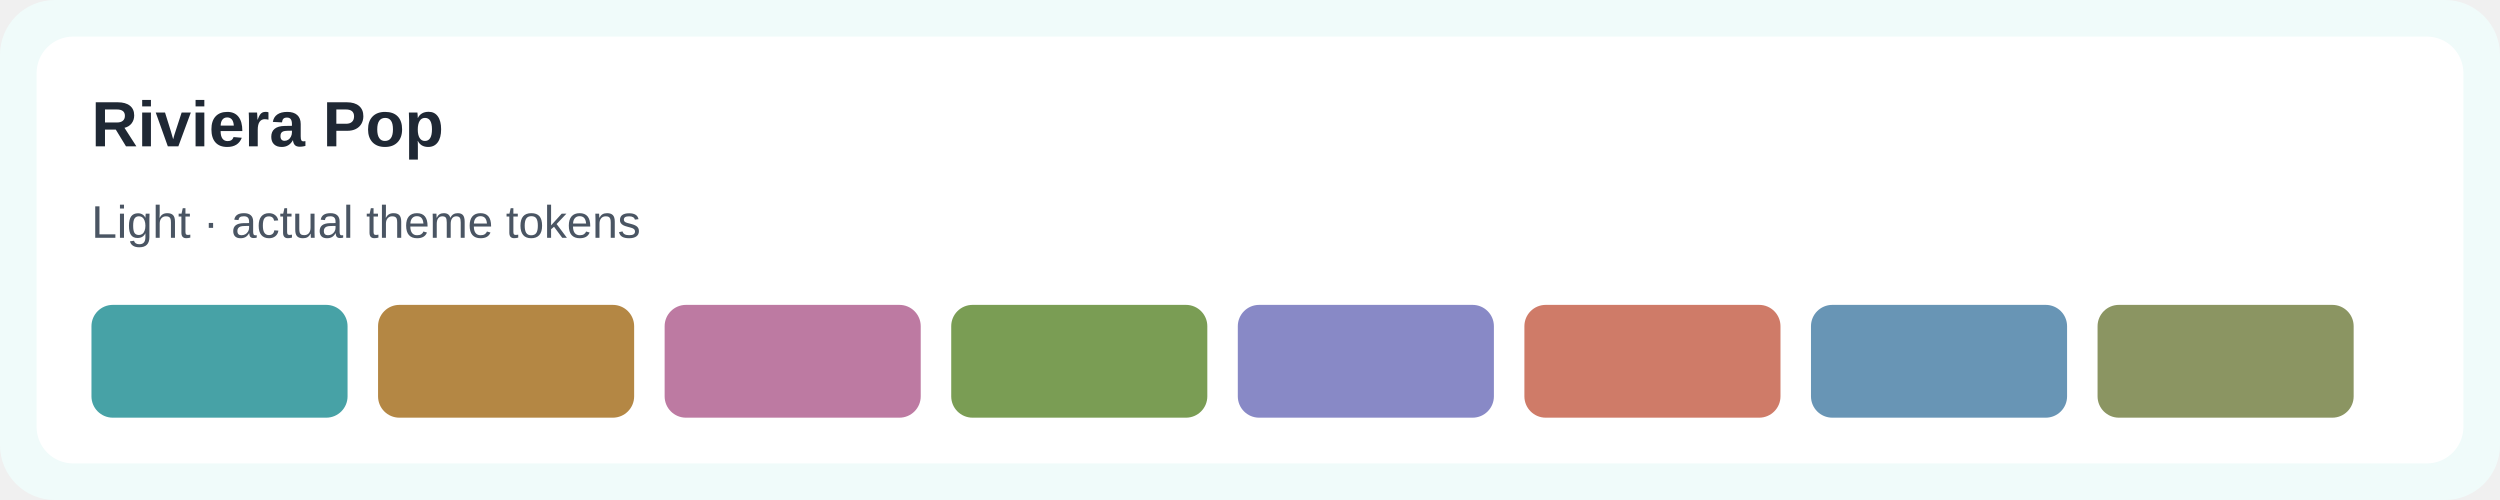
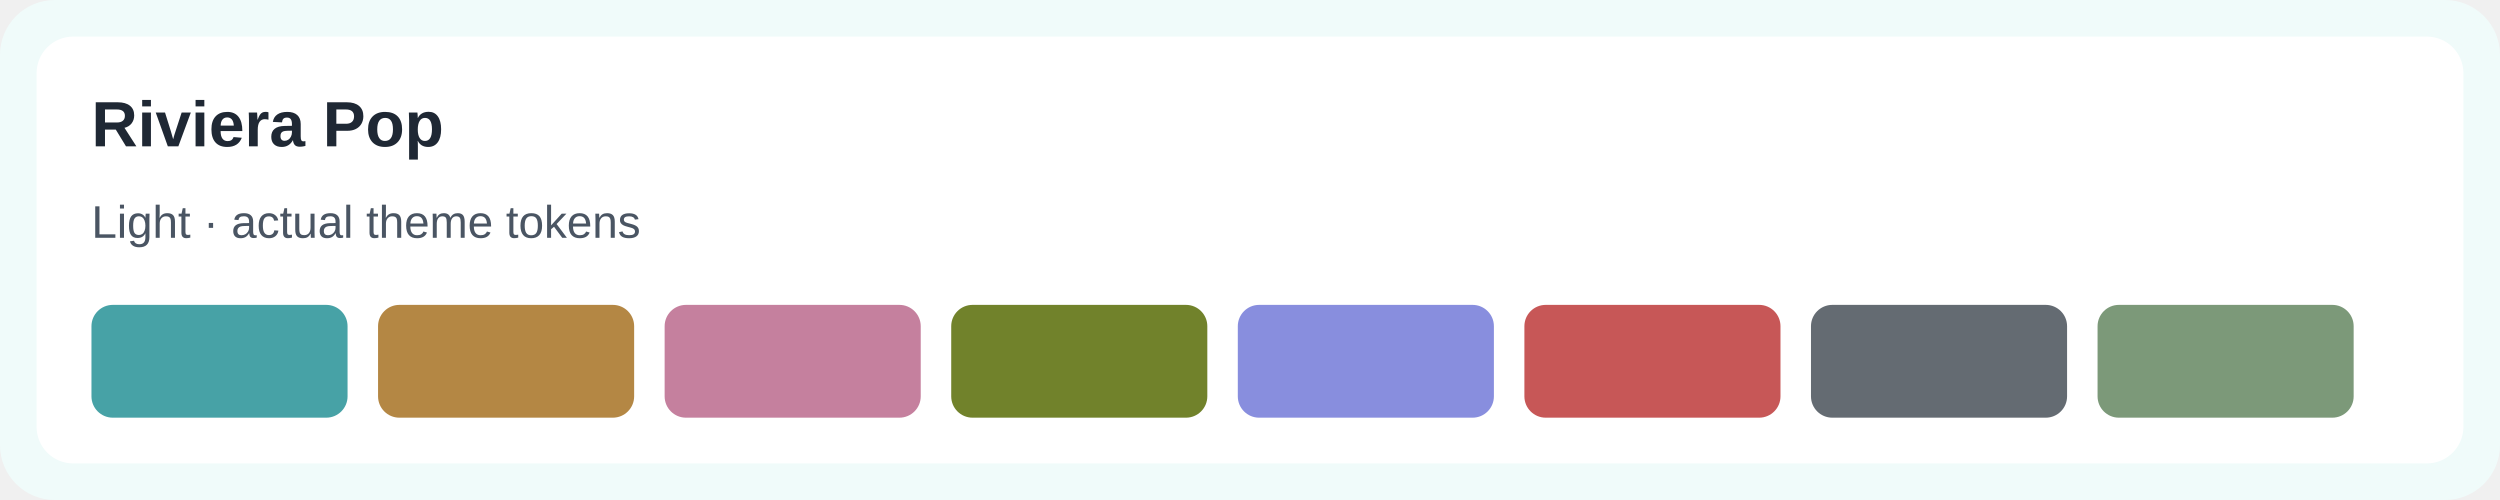
<svg xmlns="http://www.w3.org/2000/svg" width="820" height="164" viewBox="0 0 820 164">
  <rect width="820" height="164" rx="18" fill="#F0FBFA" />
  <rect x="12" y="12" width="796" height="140" rx="12" fill="#FFFFFF" />
  <text x="30" y="48" fill="#1F2834" font-family="Segoe UI,Arial,sans-serif" font-size="21" font-weight="650">Riviera Pop</text>
  <text x="30" y="78" fill="#4A5563" font-family="Segoe UI,Arial,sans-serif" font-size="15">Light · actual theme tokens</text>
  <rect x="30" y="100" width="84" height="37" rx="7" fill="#47A2A6" />
  <rect x="124" y="100" width="84" height="37" rx="7" fill="#B48744" />
-   <rect x="218" y="100" width="84" height="37" rx="7" fill="#BD7AA2" />
-   <rect x="312" y="100" width="84" height="37" rx="7" fill="#7A9D54" />
-   <rect x="406" y="100" width="84" height="37" rx="7" fill="#8889C6" />
-   <rect x="500" y="100" width="84" height="37" rx="7" fill="#CF7B68" />
-   <rect x="594" y="100" width="84" height="37" rx="7" fill="#6895B5" />
-   <rect x="688" y="100" width="84" height="37" rx="7" fill="#8B9562" />
+   <rect x="218" y="100" width="84" height="37" rx="7" fill="#C5809E" />
+   <rect x="312" y="100" width="84" height="37" rx="7" fill="#71822B" />
+   <rect x="406" y="100" width="84" height="37" rx="7" fill="#888EDE" />
+   <rect x="500" y="100" width="84" height="37" rx="7" fill="#C75757" />
+   <rect x="594" y="100" width="84" height="37" rx="7" fill="#646B72" />
+   <rect x="688" y="100" width="84" height="37" rx="7" fill="#7C9979" />
</svg>
